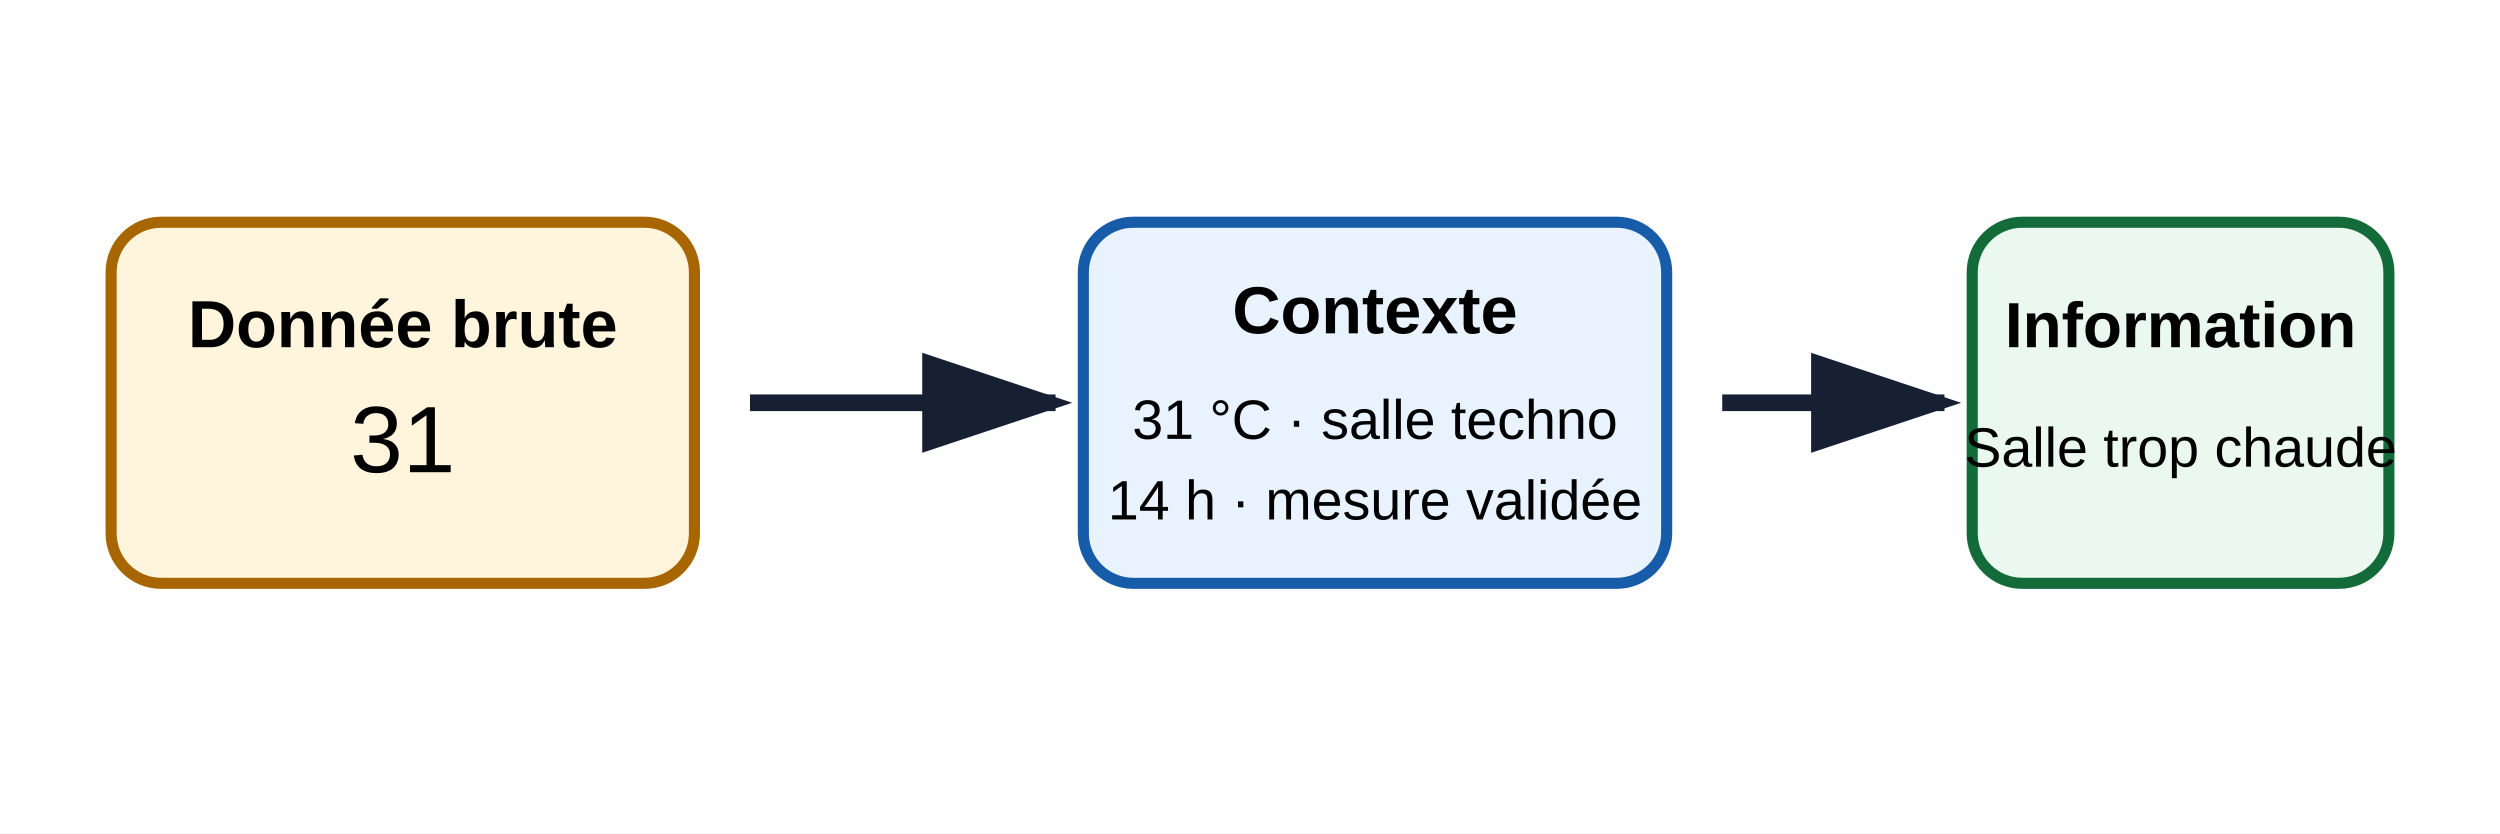
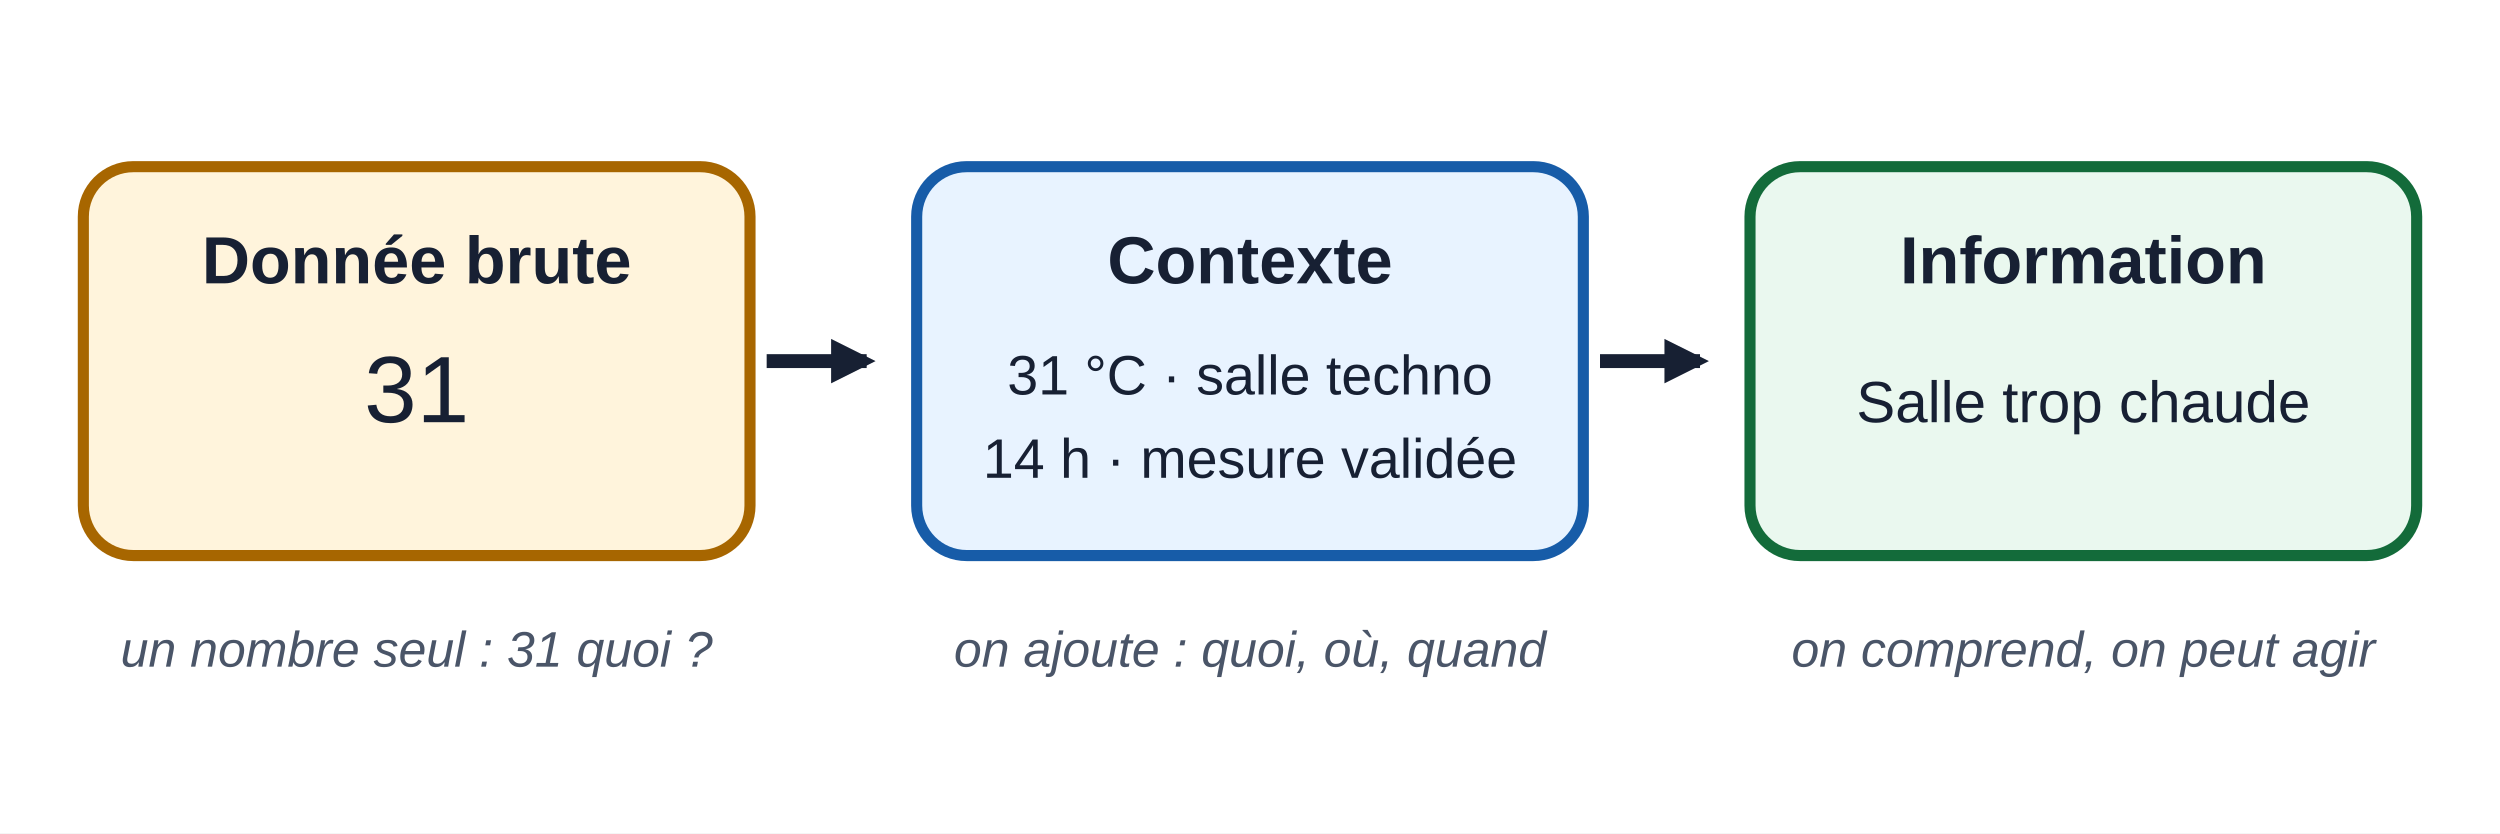
<svg xmlns="http://www.w3.org/2000/svg" viewBox="0 0 900 300" role="img" aria-labelledby="t d">
+   <defs>
+     <marker id="a" markerWidth="16" markerHeight="16" refX="8" refY="5" orient="auto" markerUnits="userSpaceOnUse" viewBox="0 0 10 10">
+       <path d="M0 0L10 5L0 10Z" fill="#172033" />
+     </marker>
+   </defs>
  <rect width="900" height="300" fill="#fff" />
  <g font-family="Arial" text-anchor="middle">
-     <rect x="40" y="80" width="210" height="130" rx="18" fill="#fff4dc" stroke="#a76600" stroke-width="4" />
-     <text x="145" y="125" font-size="24" font-weight="700">Donnée brute</text>
-     <text x="145" y="170" font-size="34">31</text>
-     <path d="M270 145h110" stroke="#172033" stroke-width="6" marker-end="url(#a)" />
-     <rect x="390" y="80" width="210" height="130" rx="18" fill="#e8f3ff" stroke="#175ca8" stroke-width="4" />
-     <text x="495" y="120" font-size="24" font-weight="700">Contexte</text>
-     <text x="495" y="158" font-size="20">31 °C · salle techno</text>
-     <text x="495" y="187" font-size="20">14 h · mesure validée</text>
-     <path d="M620 145h80" stroke="#172033" stroke-width="6" marker-end="url(#a)" />
-     <rect x="710" y="80" width="150" height="130" rx="18" fill="#eaf8ef" stroke="#136b3a" stroke-width="4" />
-     <text x="785" y="125" font-size="23" font-weight="700">Information</text>
-     <text x="785" y="168" font-size="20">Salle trop chaude</text>
+     <rect x="30" y="60" width="240" height="140" rx="18" fill="#fff4dc" stroke="#a76600" stroke-width="4" />
+     <text x="150" y="102" font-size="24" font-weight="700" fill="#172033">Donnée brute</text>
+     <text x="150" y="152" font-size="34" fill="#172033">31</text>
+     <text x="150" y="240" font-size="18" font-style="italic" fill="#4a5568">un nombre seul : 31 quoi ?</text>
+     <rect x="330" y="60" width="240" height="140" rx="18" fill="#e8f3ff" stroke="#175ca8" stroke-width="4" />
+     <text x="450" y="102" font-size="24" font-weight="700" fill="#172033">Contexte</text>
+     <text x="450" y="142" font-size="20" fill="#172033">31 °C · salle techno</text>
+     <text x="450" y="172" font-size="20" fill="#172033">14 h · mesure validée</text>
+     <text x="450" y="240" font-size="18" font-style="italic" fill="#4a5568">on ajoute : quoi, où, quand</text>
+     <rect x="630" y="60" width="240" height="140" rx="18" fill="#eaf8ef" stroke="#136b3a" stroke-width="4" />
+     <text x="750" y="102" font-size="24" font-weight="700" fill="#172033">Information</text>
+     <text x="750" y="152" font-size="21" fill="#172033">Salle trop chaude</text>
+     <text x="750" y="240" font-size="18" font-style="italic" fill="#4a5568">on comprend, on peut agir</text>
+     <path d="M276 130h36" stroke="#172033" stroke-width="5" marker-end="url(#a)" />
+     <path d="M576 130h36" stroke="#172033" stroke-width="5" marker-end="url(#a)" />
  </g>
-   <defs>
-     <marker id="a" markerWidth="60" markerHeight="60" refX="8" refY="3" orient="auto" markerUnits="userSpaceOnUse" viewBox="0 0 10 10">
-       <path d="M0 0L9 3L0 6Z" fill="#172033" />
-     </marker>
-   </defs>
</svg>
